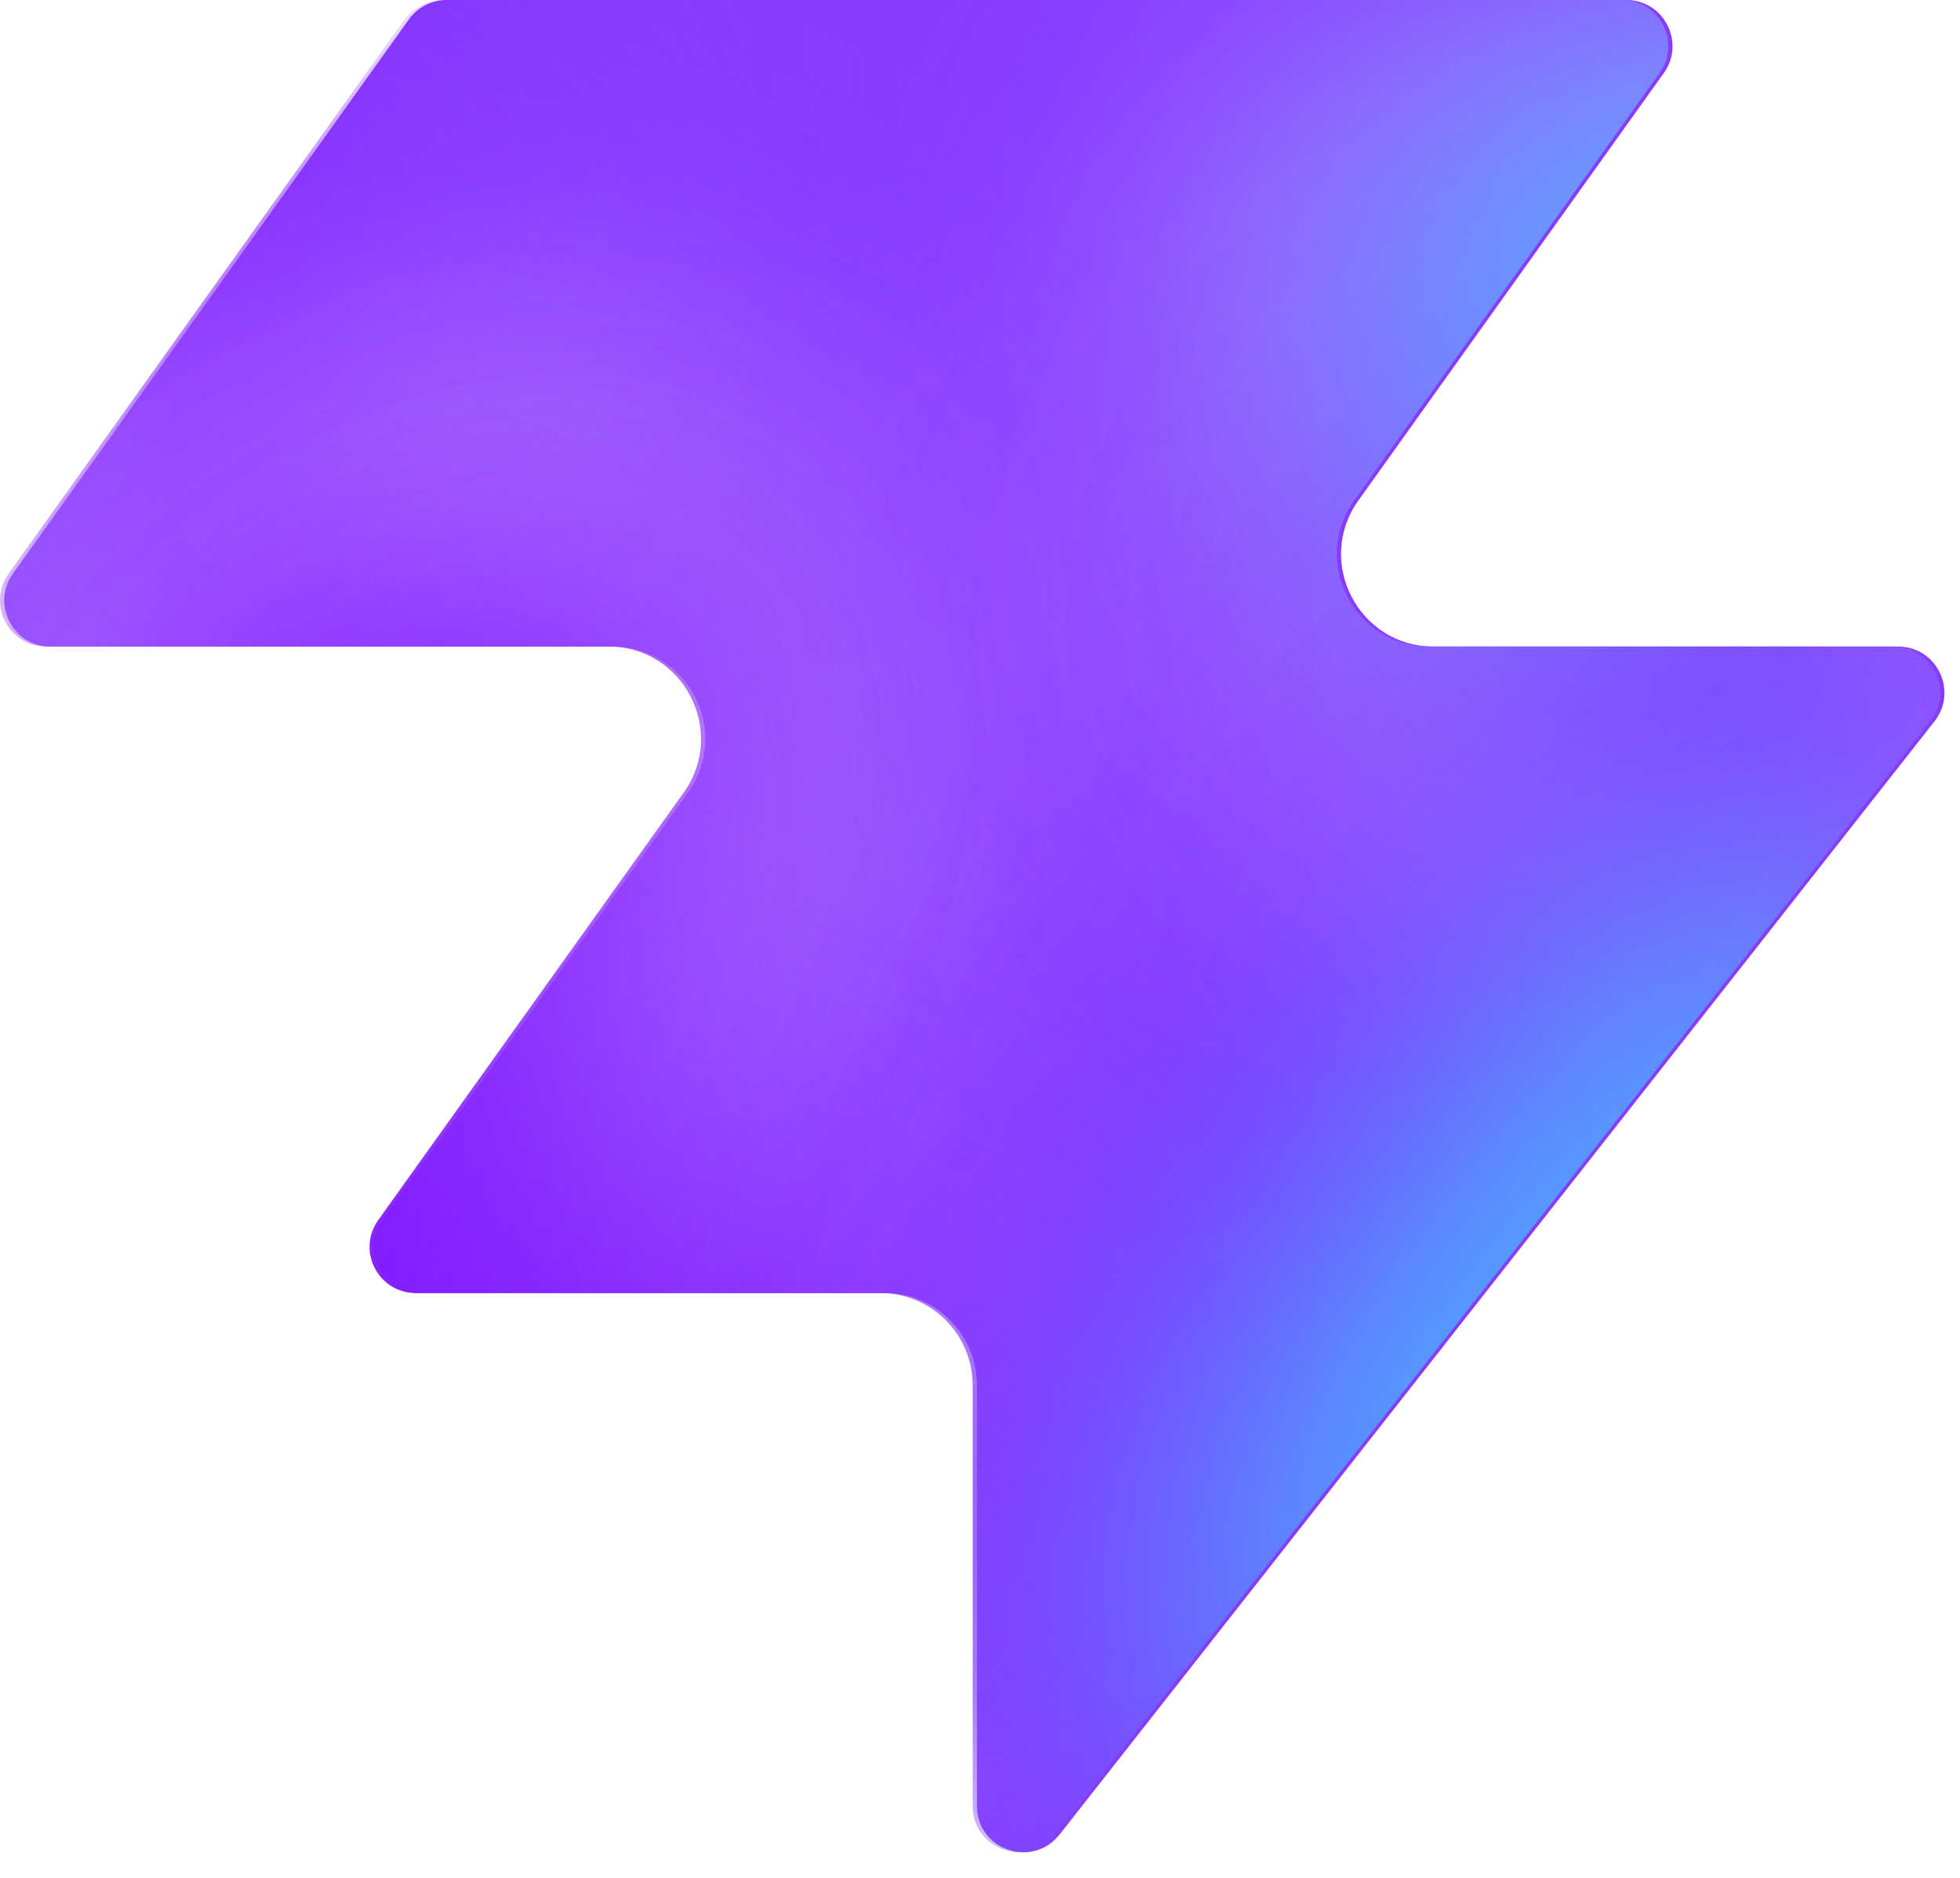
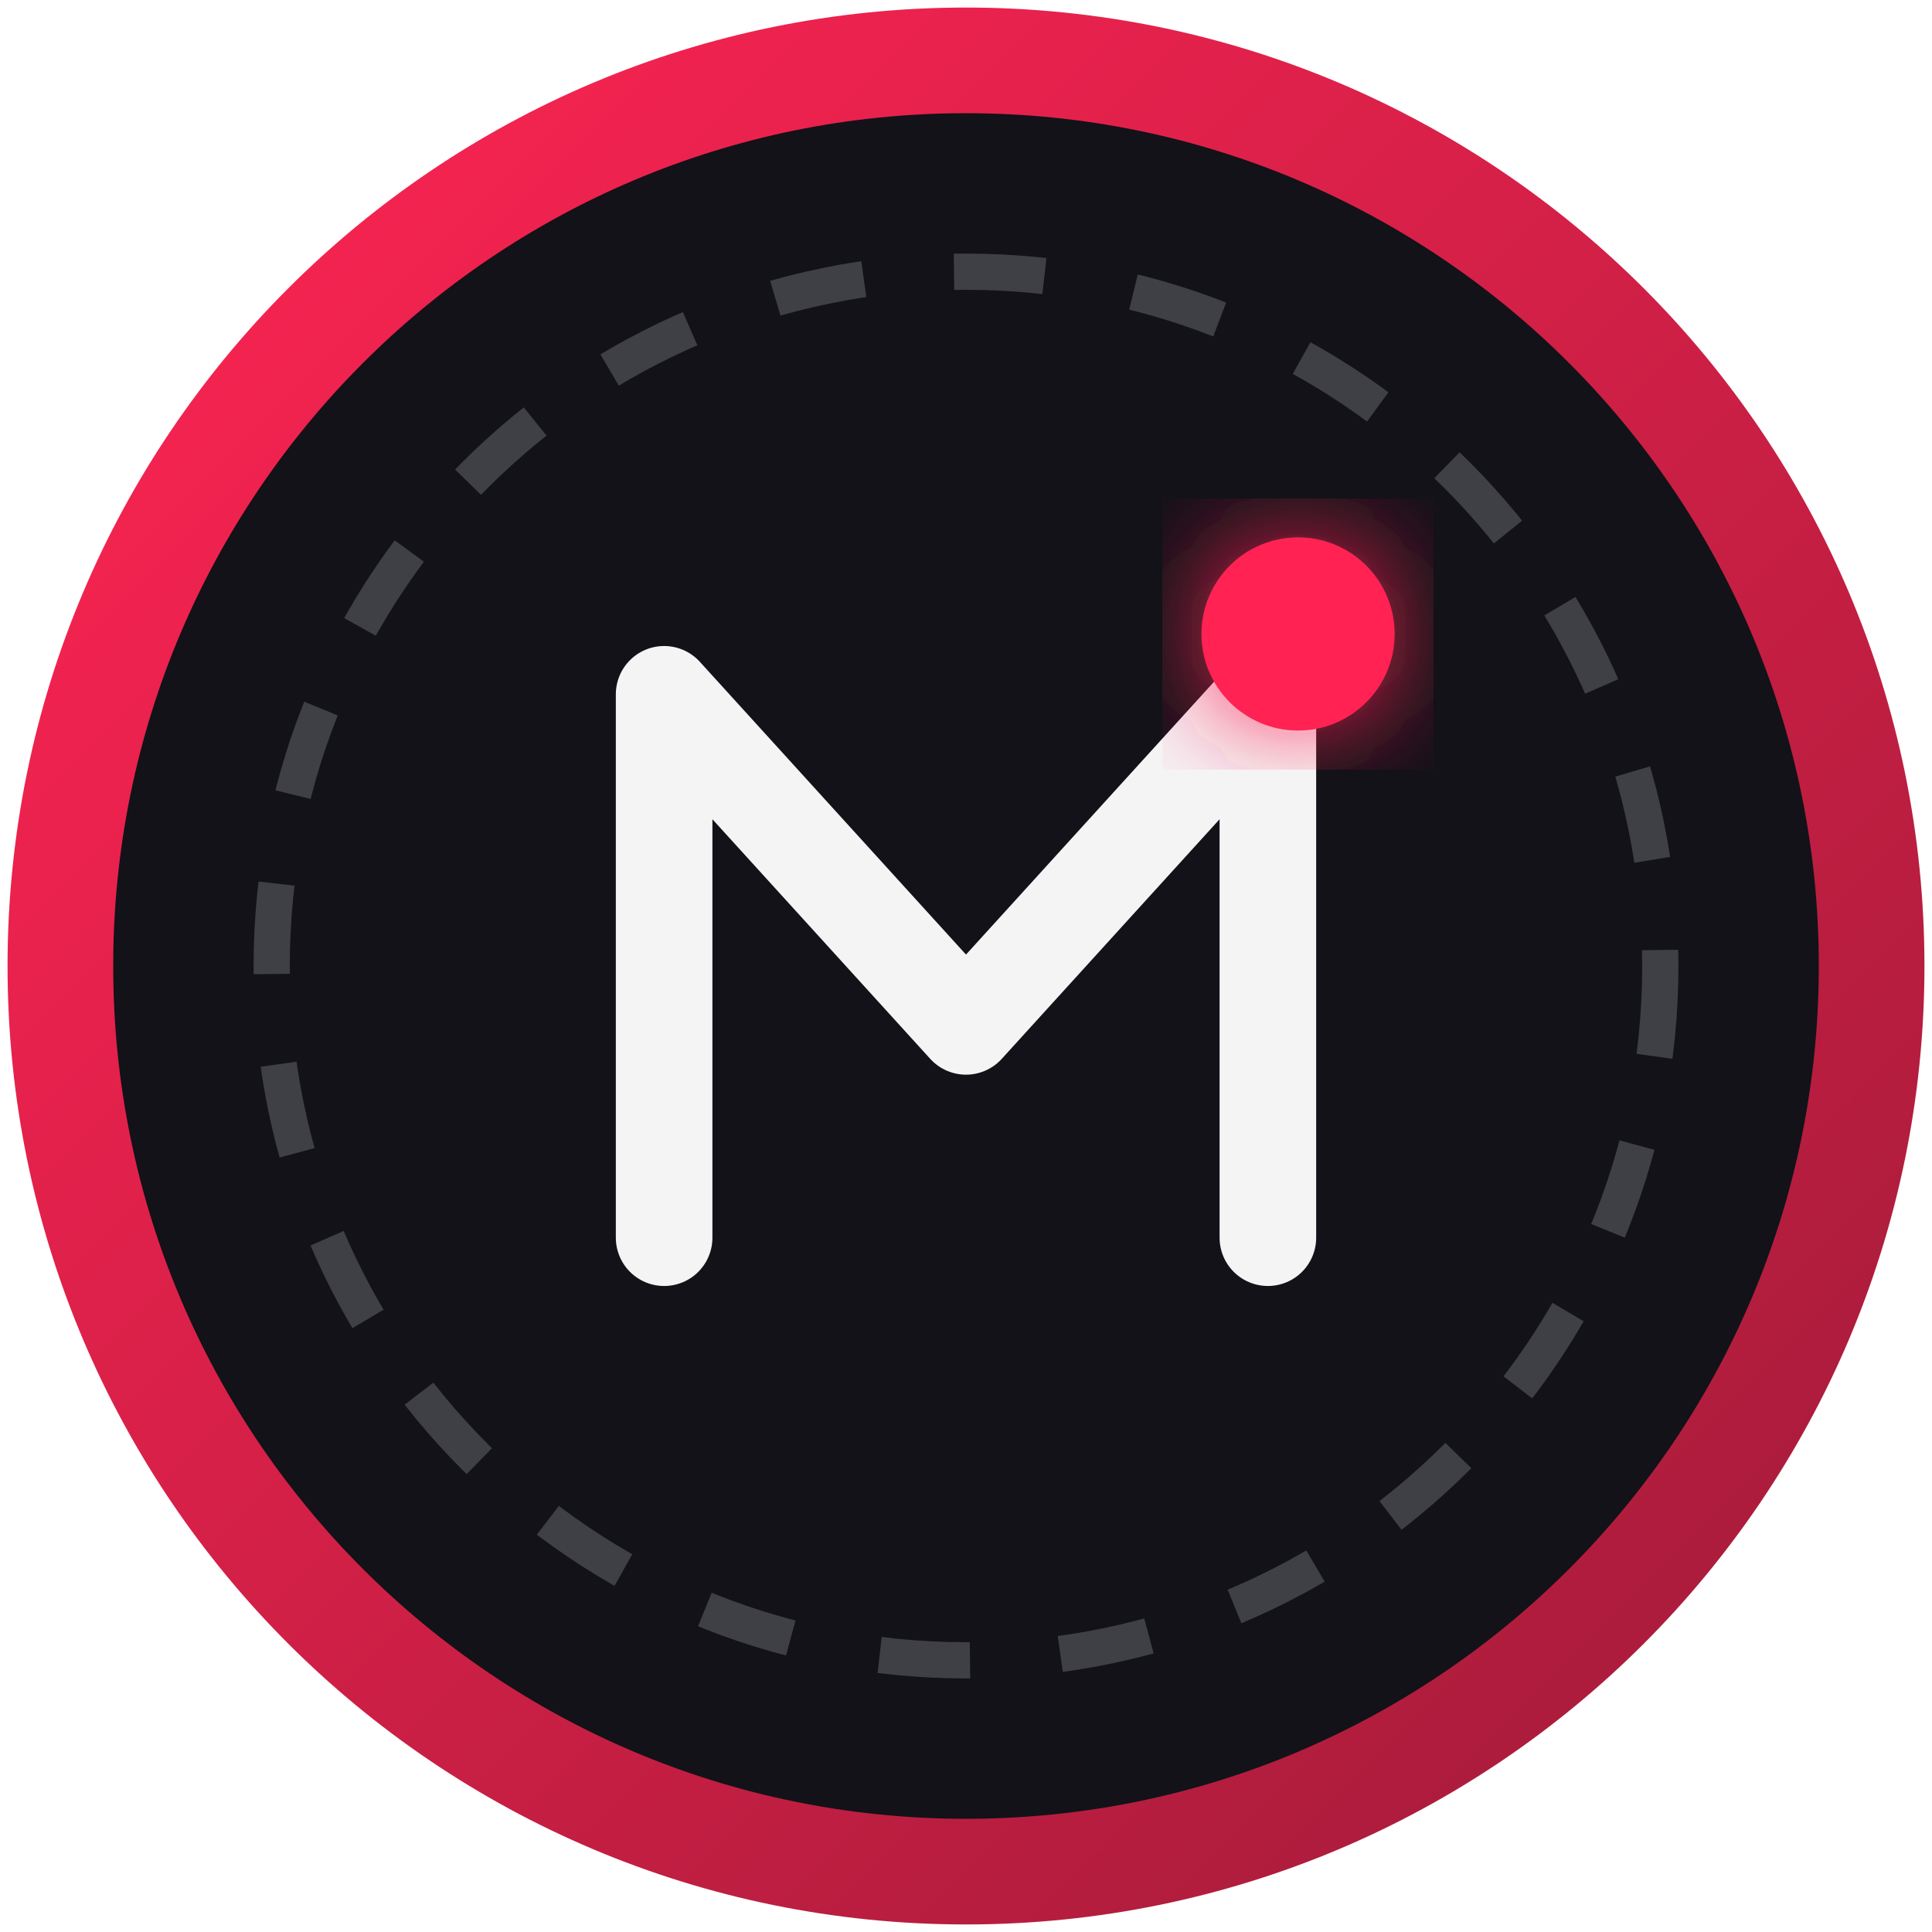
- <svg xmlns="http://www.w3.org/2000/svg" width="48" height="46" fill="none" viewBox="0 0 48 46">
-   <path fill="#863bff" d="M25.946 44.938c-.664.845-2.021.375-2.021-.698V33.937a2.26 2.26 0 0 0-2.262-2.262H10.287c-.92 0-1.456-1.04-.92-1.788l7.48-10.471c1.07-1.497 0-3.578-1.842-3.578H1.237c-.92 0-1.456-1.04-.92-1.788L10.013.474c.214-.297.556-.474.92-.474h28.894c.92 0 1.456 1.04.92 1.788l-7.48 10.471c-1.07 1.498 0 3.579 1.842 3.579h11.377c.943 0 1.473 1.088.89 1.83L25.947 44.94z" style="fill:#863bff;fill:color(display-p3 .525 .23 1);fill-opacity:1" />
-   <mask id="a" width="48" height="46" x="0" y="0" maskUnits="userSpaceOnUse" style="mask-type:alpha">
-     <path fill="#000" d="M25.842 44.938c-.664.844-2.021.375-2.021-.698V33.937a2.26 2.26 0 0 0-2.262-2.262H10.183c-.92 0-1.456-1.04-.92-1.788l7.48-10.471c1.07-1.498 0-3.579-1.842-3.579H1.133c-.92 0-1.456-1.04-.92-1.787L9.91.473c.214-.297.556-.474.92-.474h28.894c.92 0 1.456 1.04.92 1.788l-7.48 10.471c-1.07 1.498 0 3.578 1.842 3.578h11.377c.943 0 1.473 1.088.89 1.832L25.843 44.94z" style="fill:#000;fill-opacity:1" />
-   </mask>
-   <g mask="url(#a)">
-     <g filter="url(#b)">
-       <ellipse cx="5.508" cy="14.704" fill="#ede6ff" rx="5.508" ry="14.704" style="fill:#ede6ff;fill:color(display-p3 .927 .903 1);fill-opacity:1" transform="matrix(.00324 1 1 -.00324 -4.47 31.516)" />
-     </g>
-     <g filter="url(#c)">
-       <ellipse cx="10.399" cy="29.851" fill="#ede6ff" rx="10.399" ry="29.851" style="fill:#ede6ff;fill:color(display-p3 .927 .903 1);fill-opacity:1" transform="matrix(.00324 1 1 -.00324 -39.328 7.883)" />
-     </g>
-     <g filter="url(#d)">
-       <ellipse cx="5.508" cy="30.487" fill="#7e14ff" rx="5.508" ry="30.487" style="fill:#7e14ff;fill:color(display-p3 .492 .077 1);fill-opacity:1" transform="rotate(89.814 -25.913 -14.639)scale(1 -1)" />
-     </g>
-     <g filter="url(#e)">
-       <ellipse cx="5.508" cy="30.599" fill="#7e14ff" rx="5.508" ry="30.599" style="fill:#7e14ff;fill:color(display-p3 .492 .077 1);fill-opacity:1" transform="rotate(89.814 -32.644 -3.334)scale(1 -1)" />
-     </g>
-     <g filter="url(#f)">
-       <ellipse cx="5.508" cy="30.599" fill="#7e14ff" rx="5.508" ry="30.599" style="fill:#7e14ff;fill:color(display-p3 .492 .077 1);fill-opacity:1" transform="matrix(.00324 1 1 -.00324 -34.34 30.47)" />
-     </g>
-     <g filter="url(#g)">
-       <ellipse cx="14.072" cy="22.078" fill="#ede6ff" rx="14.072" ry="22.078" style="fill:#ede6ff;fill:color(display-p3 .927 .903 1);fill-opacity:1" transform="rotate(93.35 24.506 48.493)scale(-1 1)" />
-     </g>
-     <g filter="url(#h)">
-       <ellipse cx="3.47" cy="21.501" fill="#7e14ff" rx="3.47" ry="21.501" style="fill:#7e14ff;fill:color(display-p3 .492 .077 1);fill-opacity:1" transform="rotate(89.009 28.708 47.59)scale(-1 1)" />
-     </g>
-     <g filter="url(#i)">
-       <ellipse cx="3.47" cy="21.501" fill="#7e14ff" rx="3.47" ry="21.501" style="fill:#7e14ff;fill:color(display-p3 .492 .077 1);fill-opacity:1" transform="rotate(89.009 28.708 47.59)scale(-1 1)" />
-     </g>
-     <g filter="url(#j)">
-       <ellipse cx=".387" cy="8.972" fill="#7e14ff" rx="4.407" ry="29.108" style="fill:#7e14ff;fill:color(display-p3 .492 .077 1);fill-opacity:1" transform="rotate(39.51 .387 8.972)" />
-     </g>
-     <g filter="url(#k)">
-       <ellipse cx="47.523" cy="-6.092" fill="#7e14ff" rx="4.407" ry="29.108" style="fill:#7e14ff;fill:color(display-p3 .492 .077 1);fill-opacity:1" transform="rotate(37.892 47.523 -6.092)" />
-     </g>
-     <g filter="url(#l)">
-       <ellipse cx="41.412" cy="6.333" fill="#47bfff" rx="5.971" ry="9.665" style="fill:#47bfff;fill:color(display-p3 .28 .748 1);fill-opacity:1" transform="rotate(37.892 41.412 6.333)" />
-     </g>
-     <g filter="url(#m)">
-       <ellipse cx="-1.879" cy="38.332" fill="#7e14ff" rx="4.407" ry="29.108" style="fill:#7e14ff;fill:color(display-p3 .492 .077 1);fill-opacity:1" transform="rotate(37.892 -1.88 38.332)" />
-     </g>
-     <g filter="url(#n)">
-       <ellipse cx="-1.879" cy="38.332" fill="#7e14ff" rx="4.407" ry="29.108" style="fill:#7e14ff;fill:color(display-p3 .492 .077 1);fill-opacity:1" transform="rotate(37.892 -1.88 38.332)" />
-     </g>
-     <g filter="url(#o)">
-       <ellipse cx="35.651" cy="29.907" fill="#7e14ff" rx="4.407" ry="29.108" style="fill:#7e14ff;fill:color(display-p3 .492 .077 1);fill-opacity:1" transform="rotate(37.892 35.651 29.907)" />
-     </g>
-     <g filter="url(#p)">
-       <ellipse cx="38.418" cy="32.4" fill="#47bfff" rx="5.971" ry="15.297" style="fill:#47bfff;fill:color(display-p3 .28 .748 1);fill-opacity:1" transform="rotate(37.892 38.418 32.4)" />
-     </g>
-   </g>
+ <svg xmlns="http://www.w3.org/2000/svg" viewBox="0 0 64 64" fill="none">
  <defs>
-     <filter id="b" width="60.045" height="41.654" x="-19.77" y="16.149" color-interpolation-filters="sRGB" filterUnits="userSpaceOnUse">
-       <feFlood flood-opacity="0" result="BackgroundImageFix" />
-       <feBlend in="SourceGraphic" in2="BackgroundImageFix" result="shape" />
-       <feGaussianBlur result="effect1_foregroundBlur_2002_17158" stdDeviation="7.659" />
-     </filter>
-     <filter id="c" width="90.34" height="51.437" x="-54.613" y="-7.533" color-interpolation-filters="sRGB" filterUnits="userSpaceOnUse">
-       <feFlood flood-opacity="0" result="BackgroundImageFix" />
-       <feBlend in="SourceGraphic" in2="BackgroundImageFix" result="shape" />
-       <feGaussianBlur result="effect1_foregroundBlur_2002_17158" stdDeviation="7.659" />
-     </filter>
-     <filter id="d" width="79.355" height="29.4" x="-49.64" y="2.03" color-interpolation-filters="sRGB" filterUnits="userSpaceOnUse">
-       <feFlood flood-opacity="0" result="BackgroundImageFix" />
-       <feBlend in="SourceGraphic" in2="BackgroundImageFix" result="shape" />
-       <feGaussianBlur result="effect1_foregroundBlur_2002_17158" stdDeviation="4.596" />
-     </filter>
-     <filter id="e" width="79.579" height="29.4" x="-45.045" y="20.029" color-interpolation-filters="sRGB" filterUnits="userSpaceOnUse">
-       <feFlood flood-opacity="0" result="BackgroundImageFix" />
-       <feBlend in="SourceGraphic" in2="BackgroundImageFix" result="shape" />
-       <feGaussianBlur result="effect1_foregroundBlur_2002_17158" stdDeviation="4.596" />
-     </filter>
-     <filter id="f" width="79.579" height="29.4" x="-43.513" y="21.178" color-interpolation-filters="sRGB" filterUnits="userSpaceOnUse">
-       <feFlood flood-opacity="0" result="BackgroundImageFix" />
-       <feBlend in="SourceGraphic" in2="BackgroundImageFix" result="shape" />
-       <feGaussianBlur result="effect1_foregroundBlur_2002_17158" stdDeviation="4.596" />
-     </filter>
-     <filter id="g" width="74.749" height="58.852" x="15.756" y="-17.901" color-interpolation-filters="sRGB" filterUnits="userSpaceOnUse">
-       <feFlood flood-opacity="0" result="BackgroundImageFix" />
-       <feBlend in="SourceGraphic" in2="BackgroundImageFix" result="shape" />
-       <feGaussianBlur result="effect1_foregroundBlur_2002_17158" stdDeviation="7.659" />
-     </filter>
-     <filter id="h" width="61.377" height="25.362" x="23.548" y="2.284" color-interpolation-filters="sRGB" filterUnits="userSpaceOnUse">
-       <feFlood flood-opacity="0" result="BackgroundImageFix" />
-       <feBlend in="SourceGraphic" in2="BackgroundImageFix" result="shape" />
-       <feGaussianBlur result="effect1_foregroundBlur_2002_17158" stdDeviation="4.596" />
-     </filter>
-     <filter id="i" width="61.377" height="25.362" x="23.548" y="2.284" color-interpolation-filters="sRGB" filterUnits="userSpaceOnUse">
-       <feFlood flood-opacity="0" result="BackgroundImageFix" />
-       <feBlend in="SourceGraphic" in2="BackgroundImageFix" result="shape" />
-       <feGaussianBlur result="effect1_foregroundBlur_2002_17158" stdDeviation="4.596" />
-     </filter>
-     <filter id="j" width="56.045" height="63.649" x="-27.636" y="-22.853" color-interpolation-filters="sRGB" filterUnits="userSpaceOnUse">
-       <feFlood flood-opacity="0" result="BackgroundImageFix" />
-       <feBlend in="SourceGraphic" in2="BackgroundImageFix" result="shape" />
-       <feGaussianBlur result="effect1_foregroundBlur_2002_17158" stdDeviation="4.596" />
-     </filter>
-     <filter id="k" width="54.814" height="64.646" x="20.116" y="-38.415" color-interpolation-filters="sRGB" filterUnits="userSpaceOnUse">
-       <feFlood flood-opacity="0" result="BackgroundImageFix" />
-       <feBlend in="SourceGraphic" in2="BackgroundImageFix" result="shape" />
-       <feGaussianBlur result="effect1_foregroundBlur_2002_17158" stdDeviation="4.596" />
-     </filter>
-     <filter id="l" width="33.541" height="35.313" x="24.641" y="-11.323" color-interpolation-filters="sRGB" filterUnits="userSpaceOnUse">
-       <feFlood flood-opacity="0" result="BackgroundImageFix" />
-       <feBlend in="SourceGraphic" in2="BackgroundImageFix" result="shape" />
-       <feGaussianBlur result="effect1_foregroundBlur_2002_17158" stdDeviation="4.596" />
-     </filter>
-     <filter id="m" width="54.814" height="64.646" x="-29.286" y="6.009" color-interpolation-filters="sRGB" filterUnits="userSpaceOnUse">
-       <feFlood flood-opacity="0" result="BackgroundImageFix" />
-       <feBlend in="SourceGraphic" in2="BackgroundImageFix" result="shape" />
-       <feGaussianBlur result="effect1_foregroundBlur_2002_17158" stdDeviation="4.596" />
-     </filter>
-     <filter id="n" width="54.814" height="64.646" x="-29.286" y="6.009" color-interpolation-filters="sRGB" filterUnits="userSpaceOnUse">
-       <feFlood flood-opacity="0" result="BackgroundImageFix" />
-       <feBlend in="SourceGraphic" in2="BackgroundImageFix" result="shape" />
-       <feGaussianBlur result="effect1_foregroundBlur_2002_17158" stdDeviation="4.596" />
-     </filter>
-     <filter id="o" width="54.814" height="64.646" x="8.244" y="-2.416" color-interpolation-filters="sRGB" filterUnits="userSpaceOnUse">
-       <feFlood flood-opacity="0" result="BackgroundImageFix" />
-       <feBlend in="SourceGraphic" in2="BackgroundImageFix" result="shape" />
-       <feGaussianBlur result="effect1_foregroundBlur_2002_17158" stdDeviation="4.596" />
-     </filter>
-     <filter id="p" width="39.409" height="43.623" x="18.713" y="10.588" color-interpolation-filters="sRGB" filterUnits="userSpaceOnUse">
-       <feFlood flood-opacity="0" result="BackgroundImageFix" />
-       <feBlend in="SourceGraphic" in2="BackgroundImageFix" result="shape" />
-       <feGaussianBlur result="effect1_foregroundBlur_2002_17158" stdDeviation="4.596" />
+     <linearGradient id="kamonRing" x1="0%" y1="0%" x2="100%" y2="100%">
+       <stop offset="0%" stop-color="#ff2453" />
+       <stop offset="100%" stop-color="#a11b39" />
+     </linearGradient>
+     <filter id="glow" x="-20%" y="-20%" width="140%" height="140%">
+       <feGaussianBlur stdDeviation="2" result="blur" />
+       <feComposite in="SourceGraphic" in2="blur" operator="over" />
    </filter>
  </defs>
+   <circle cx="32" cy="32" r="30" fill="#121218" stroke="url(#kamonRing)" stroke-width="3.5" />
+   <circle cx="32" cy="32" r="23" stroke="#3f3f46" stroke-width="1.2" stroke-dasharray="3 3" />
+   <path d="M 22 41 L 22 23 L 32 34 L 42 23 L 42 41" stroke="#f4f4f5" stroke-width="3.2" stroke-linecap="round" stroke-linejoin="round" />
+   <circle cx="43" cy="21" r="3.2" fill="#ff2453" filter="url(#glow)" />
</svg>
